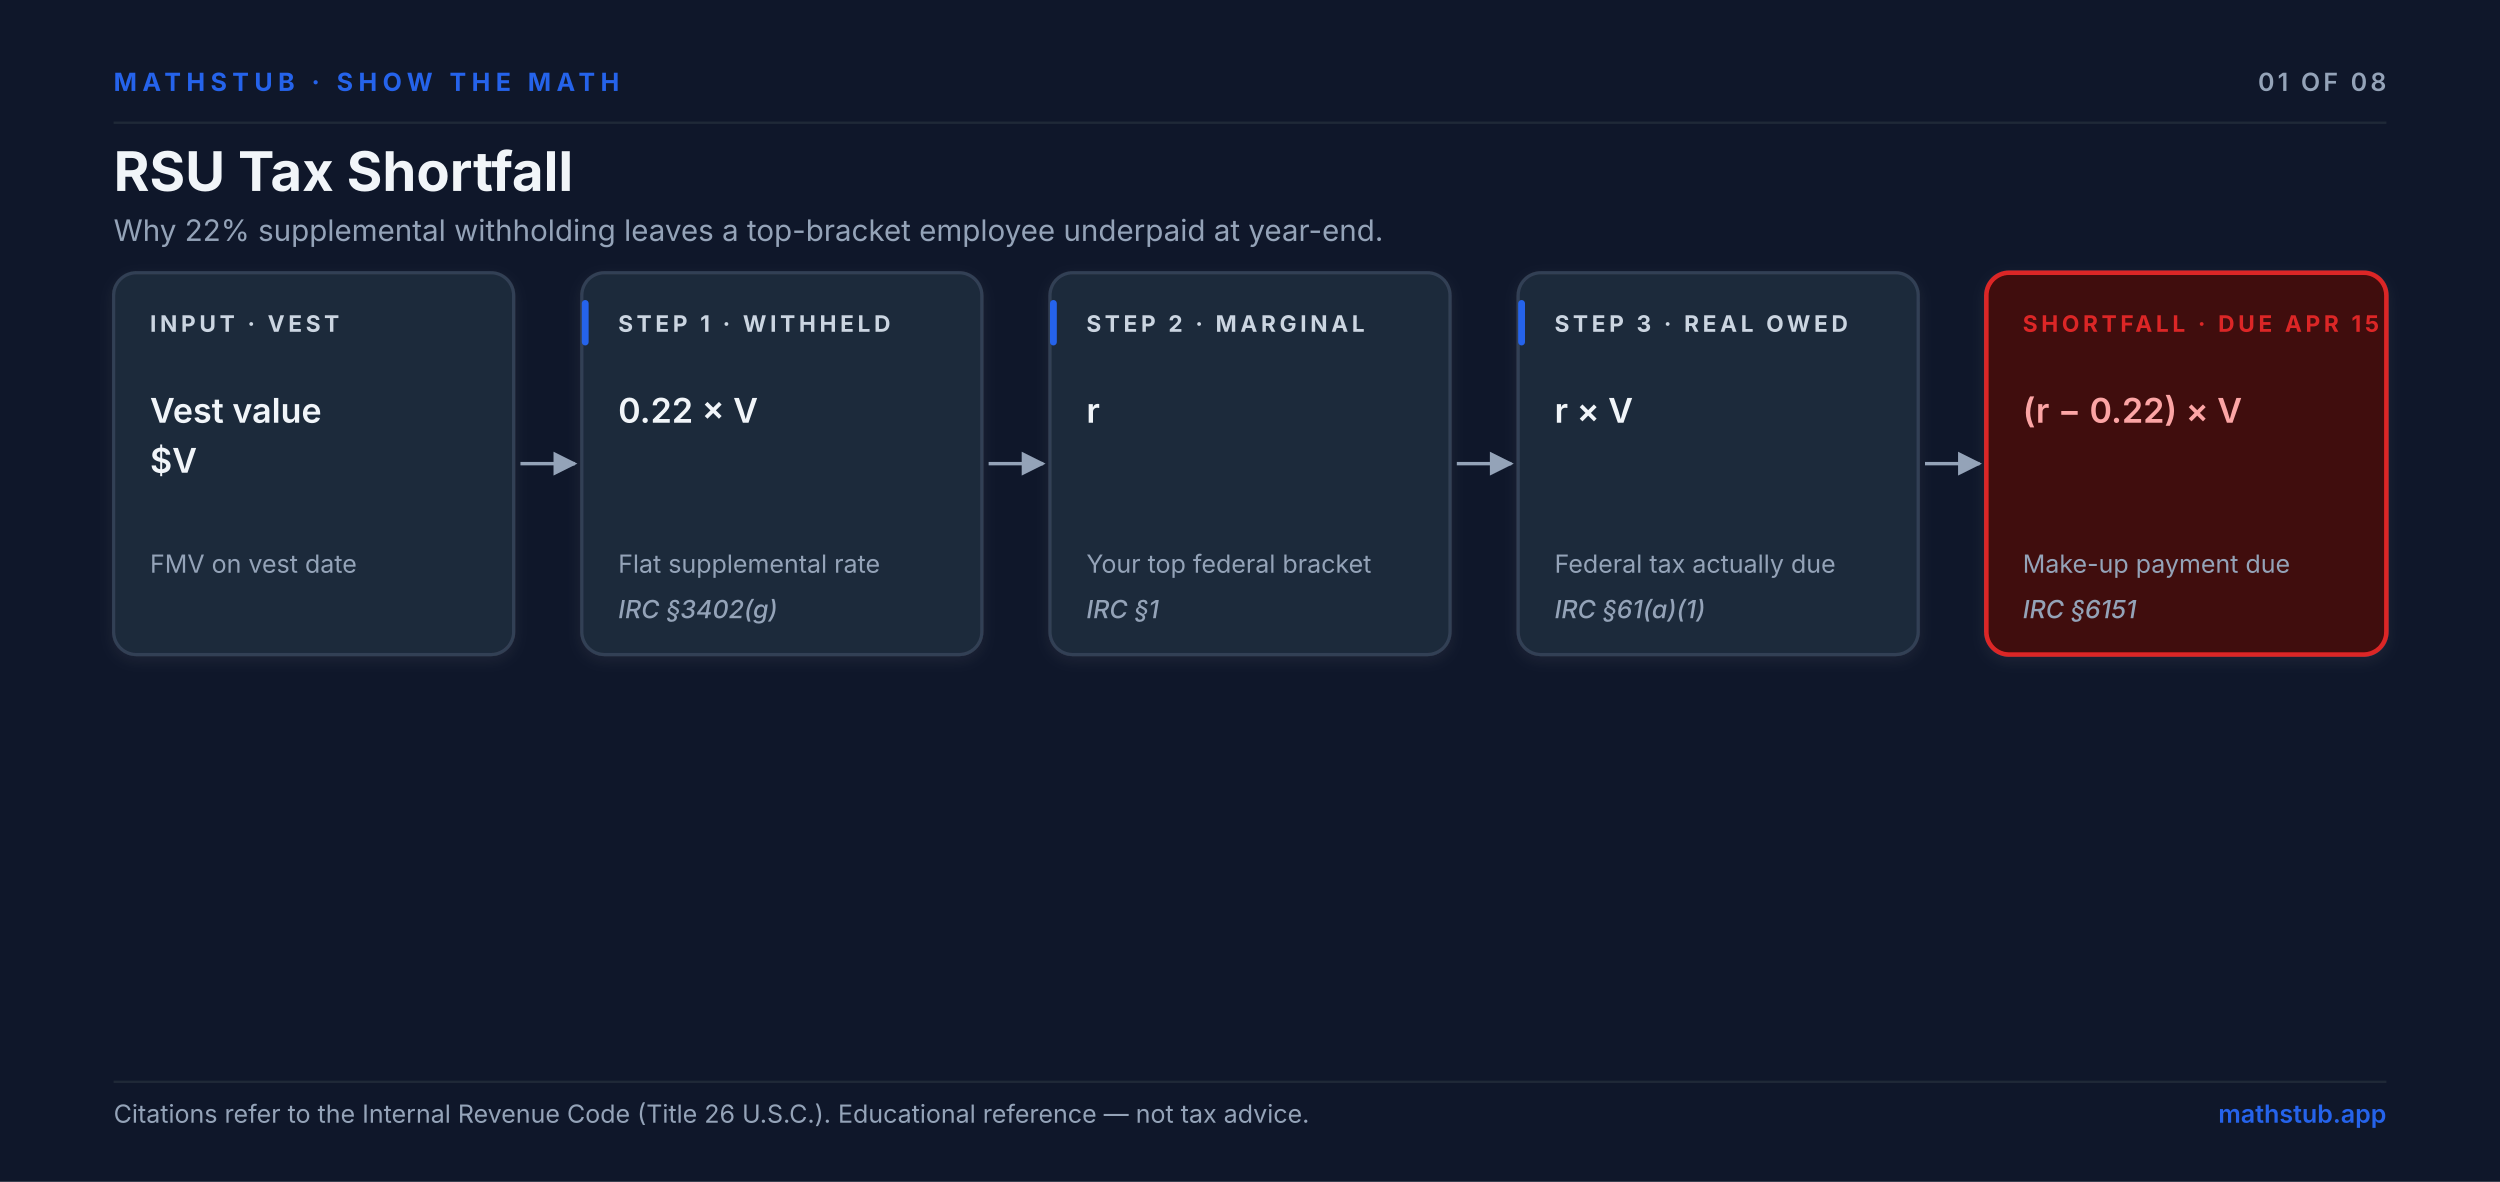
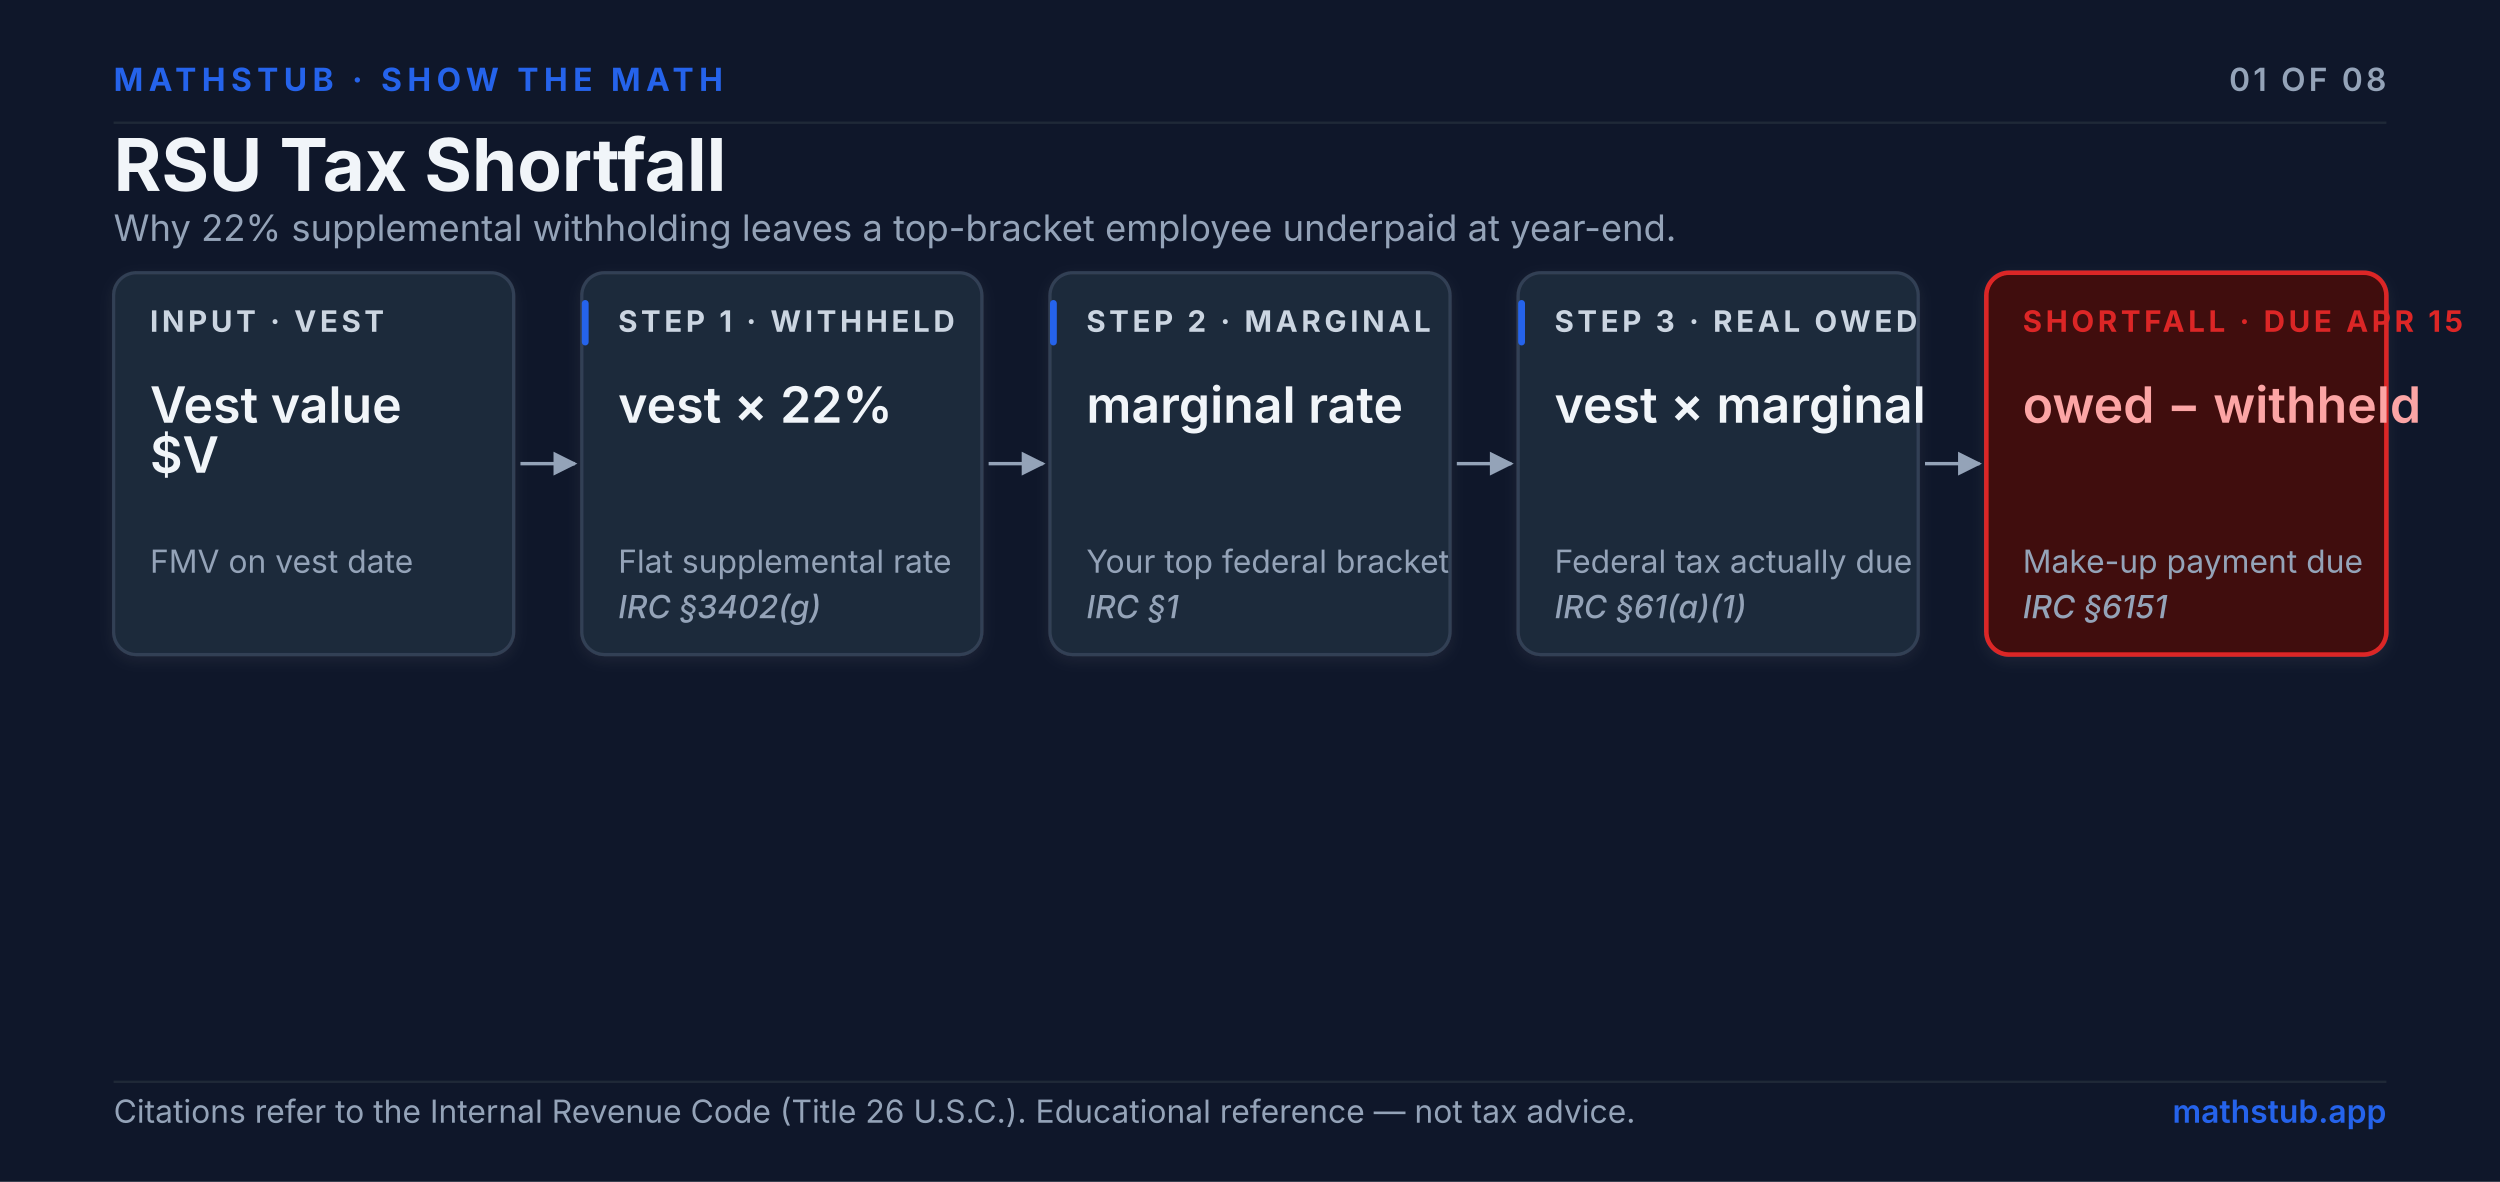
<svg xmlns="http://www.w3.org/2000/svg" viewBox="0 0 1100 520" width="1100" height="520" font-family="Inter, system-ui, -apple-system, 'Segoe UI', sans-serif">
  <defs>
    <marker id="arrow" viewBox="0 0 10 10" refX="9" refY="5" markerWidth="7" markerHeight="7" orient="auto-start-reverse">
      <path d="M0,0 L10,5 L0,10 z" fill="#94a3b8" />
    </marker>
    <filter id="boxShadow" x="-5%" y="-5%" width="110%" height="115%">
      <feDropShadow dx="0" dy="2" stdDeviation="3" flood-color="#f1f5f9" flood-opacity="0.06" />
    </filter>
  </defs>
  <rect width="1100" height="520" fill="#0f172a" />
-   <text x="50" y="40" font-size="11" font-weight="700" fill="#2563eb" letter-spacing="2.4">MATHSTUB · SHOW THE MATH</text>
-   <text x="1050" y="40" font-size="11" font-weight="600" fill="#94a3b8" text-anchor="end" letter-spacing="1.4">01 OF 08</text>
+   <text x="50" y="40" font-size="14" font-weight="700" fill="#2563eb" letter-spacing="2.4">MATHSTUB · SHOW THE MATH</text>
+   <text x="1050" y="40" font-size="14" font-weight="600" fill="#94a3b8" text-anchor="end" letter-spacing="1.4">01 OF 08</text>
  <line x1="50" y1="54" x2="1050" y2="54" stroke="#1f2937" stroke-width="1" />
-   <text x="50" y="84" font-size="24" font-weight="700" fill="#f1f5f9">RSU Tax Shortfall</text>
-   <text x="50" y="106" font-size="13" font-weight="400" fill="#94a3b8">Why 22% supplemental withholding leaves a top-bracket employee underpaid at year-end.</text>
+   <text x="50" y="84" font-size="32" font-weight="700" fill="#f1f5f9">RSU Tax Shortfall</text>
+   <text x="50" y="106" font-size="16" font-weight="400" fill="#94a3b8">Why 22% supplemental withholding leaves a top-bracket employee underpaid at year-end.</text>
  <rect x="50" y="120" width="176" height="168" rx="10" fill="#1e293b" stroke="#334155" stroke-width="1.4" filter="url(#boxShadow)" />
-   <text x="66" y="146" font-size="10" font-weight="700" fill="#cbd5e1" letter-spacing="1.6">INPUT · VEST</text>
-   <text x="66" y="186" font-size="15" font-weight="600" fill="#f1f5f9">Vest value</text>
-   <text x="66" y="208" font-size="15" font-weight="600" fill="#f1f5f9">$V</text>
-   <text x="66" y="252" font-size="11" font-weight="400" fill="#94a3b8">FMV on vest date</text>
+   <text x="66" y="146" font-size="13" font-weight="700" fill="#cbd5e1" letter-spacing="1.6">INPUT · VEST</text>
+   <text x="66" y="186" font-size="22" font-weight="600" fill="#f1f5f9">Vest value</text>
+   <text x="66" y="208" font-size="22" font-weight="600" fill="#f1f5f9">$V</text>
+   <text x="66" y="252" font-size="14" font-weight="400" fill="#94a3b8">FMV on vest date</text>
  <line x1="229" y1="204" x2="253" y2="204" stroke="#94a3b8" stroke-width="1.5" marker-end="url(#arrow)" />
  <rect x="256" y="120" width="176" height="168" rx="10" fill="#1e293b" stroke="#334155" stroke-width="1.4" filter="url(#boxShadow)" />
  <rect x="256" y="132" width="3" height="20" rx="1.5" fill="#2563eb" />
-   <text x="272" y="146" font-size="10" font-weight="700" fill="#cbd5e1" letter-spacing="1.6">STEP 1 · WITHHELD</text>
-   <text x="272" y="186" font-size="15" font-weight="600" fill="#f1f5f9">0.22 × V</text>
-   <text x="272" y="252" font-size="11" font-weight="400" fill="#94a3b8">Flat supplemental rate</text>
-   <text x="272" y="272" font-size="11" font-style="italic" font-weight="500" fill="#94a3b8">IRC §3402(g)</text>
+   <text x="272" y="146" font-size="13" font-weight="700" fill="#cbd5e1" letter-spacing="1.6">STEP 1 · WITHHELD</text>
+   <text x="272" y="186" font-size="22" font-weight="600" fill="#f1f5f9">vest × 22%</text>
+   <text x="272" y="252" font-size="14" font-weight="400" fill="#94a3b8">Flat supplemental rate</text>
+   <text x="272" y="272" font-size="14" font-style="italic" font-weight="500" fill="#94a3b8">IRC §3402(g)</text>
  <line x1="435" y1="204" x2="459" y2="204" stroke="#94a3b8" stroke-width="1.5" marker-end="url(#arrow)" />
  <rect x="462" y="120" width="176" height="168" rx="10" fill="#1e293b" stroke="#334155" stroke-width="1.4" filter="url(#boxShadow)" />
  <rect x="462" y="132" width="3" height="20" rx="1.5" fill="#2563eb" />
-   <text x="478" y="146" font-size="10" font-weight="700" fill="#cbd5e1" letter-spacing="1.6">STEP 2 · MARGINAL</text>
-   <text x="478" y="186" font-size="15" font-weight="600" fill="#f1f5f9">r</text>
-   <text x="478" y="252" font-size="11" font-weight="400" fill="#94a3b8">Your top federal bracket</text>
-   <text x="478" y="272" font-size="11" font-style="italic" font-weight="500" fill="#94a3b8">IRC §1</text>
+   <text x="478" y="146" font-size="13" font-weight="700" fill="#cbd5e1" letter-spacing="1.6">STEP 2 · MARGINAL</text>
+   <text x="478" y="186" font-size="22" font-weight="600" fill="#f1f5f9">marginal rate</text>
+   <text x="478" y="252" font-size="14" font-weight="400" fill="#94a3b8">Your top federal bracket</text>
+   <text x="478" y="272" font-size="14" font-style="italic" font-weight="500" fill="#94a3b8">IRC §1</text>
  <line x1="641" y1="204" x2="665" y2="204" stroke="#94a3b8" stroke-width="1.5" marker-end="url(#arrow)" />
  <rect x="668" y="120" width="176" height="168" rx="10" fill="#1e293b" stroke="#334155" stroke-width="1.4" filter="url(#boxShadow)" />
  <rect x="668" y="132" width="3" height="20" rx="1.5" fill="#2563eb" />
-   <text x="684" y="146" font-size="10" font-weight="700" fill="#cbd5e1" letter-spacing="1.6">STEP 3 · REAL OWED</text>
-   <text x="684" y="186" font-size="15" font-weight="600" fill="#f1f5f9">r × V</text>
-   <text x="684" y="252" font-size="11" font-weight="400" fill="#94a3b8">Federal tax actually due</text>
-   <text x="684" y="272" font-size="11" font-style="italic" font-weight="500" fill="#94a3b8">IRC §61(a)(1)</text>
+   <text x="684" y="146" font-size="13" font-weight="700" fill="#cbd5e1" letter-spacing="1.6">STEP 3 · REAL OWED</text>
+   <text x="684" y="186" font-size="22" font-weight="600" fill="#f1f5f9">vest × marginal</text>
+   <text x="684" y="252" font-size="14" font-weight="400" fill="#94a3b8">Federal tax actually due</text>
+   <text x="684" y="272" font-size="14" font-style="italic" font-weight="500" fill="#94a3b8">IRC §61(a)(1)</text>
  <line x1="847" y1="204" x2="871" y2="204" stroke="#94a3b8" stroke-width="1.5" marker-end="url(#arrow)" />
  <rect x="874" y="120" width="176" height="168" rx="10" fill="#3f0a0a" stroke="#dc2626" stroke-width="2" filter="url(#boxShadow)" />
-   <text x="890" y="146" font-size="10" font-weight="700" fill="#dc2626" letter-spacing="1.6">SHORTFALL · DUE APR 15</text>
-   <text x="890" y="186" font-size="15" font-weight="600" fill="#fca5a5">(r − 0.22) × V</text>
-   <text x="890" y="252" font-size="11" font-weight="400" fill="#94a3b8">Make-up payment due</text>
-   <text x="890" y="272" font-size="11" font-style="italic" font-weight="500" fill="#94a3b8">IRC §6151</text>
+   <text x="890" y="146" font-size="13" font-weight="700" fill="#dc2626" letter-spacing="1.6">SHORTFALL · DUE APR 15</text>
+   <text x="890" y="186" font-size="22" font-weight="600" fill="#fca5a5">owed − withheld</text>
+   <text x="890" y="252" font-size="14" font-weight="400" fill="#94a3b8">Make-up payment due</text>
+   <text x="890" y="272" font-size="14" font-style="italic" font-weight="500" fill="#94a3b8">IRC §6151</text>
  <line x1="50" y1="476" x2="1050" y2="476" stroke="#1f2937" stroke-width="1" />
-   <text x="50" y="494" font-size="11" fill="#94a3b8">Citations refer to the Internal Revenue Code (Title 26 U.S.C.). Educational reference — not tax advice.</text>
-   <text x="1050" y="494" font-size="11" font-weight="600" fill="#2563eb" text-anchor="end">mathstub.app</text>
+   <text x="50" y="494" font-size="14" fill="#94a3b8">Citations refer to the Internal Revenue Code (Title 26 U.S.C.). Educational reference — not tax advice.</text>
+   <text x="1050" y="494" font-size="14" font-weight="600" fill="#2563eb" text-anchor="end">mathstub.app</text>
</svg>
